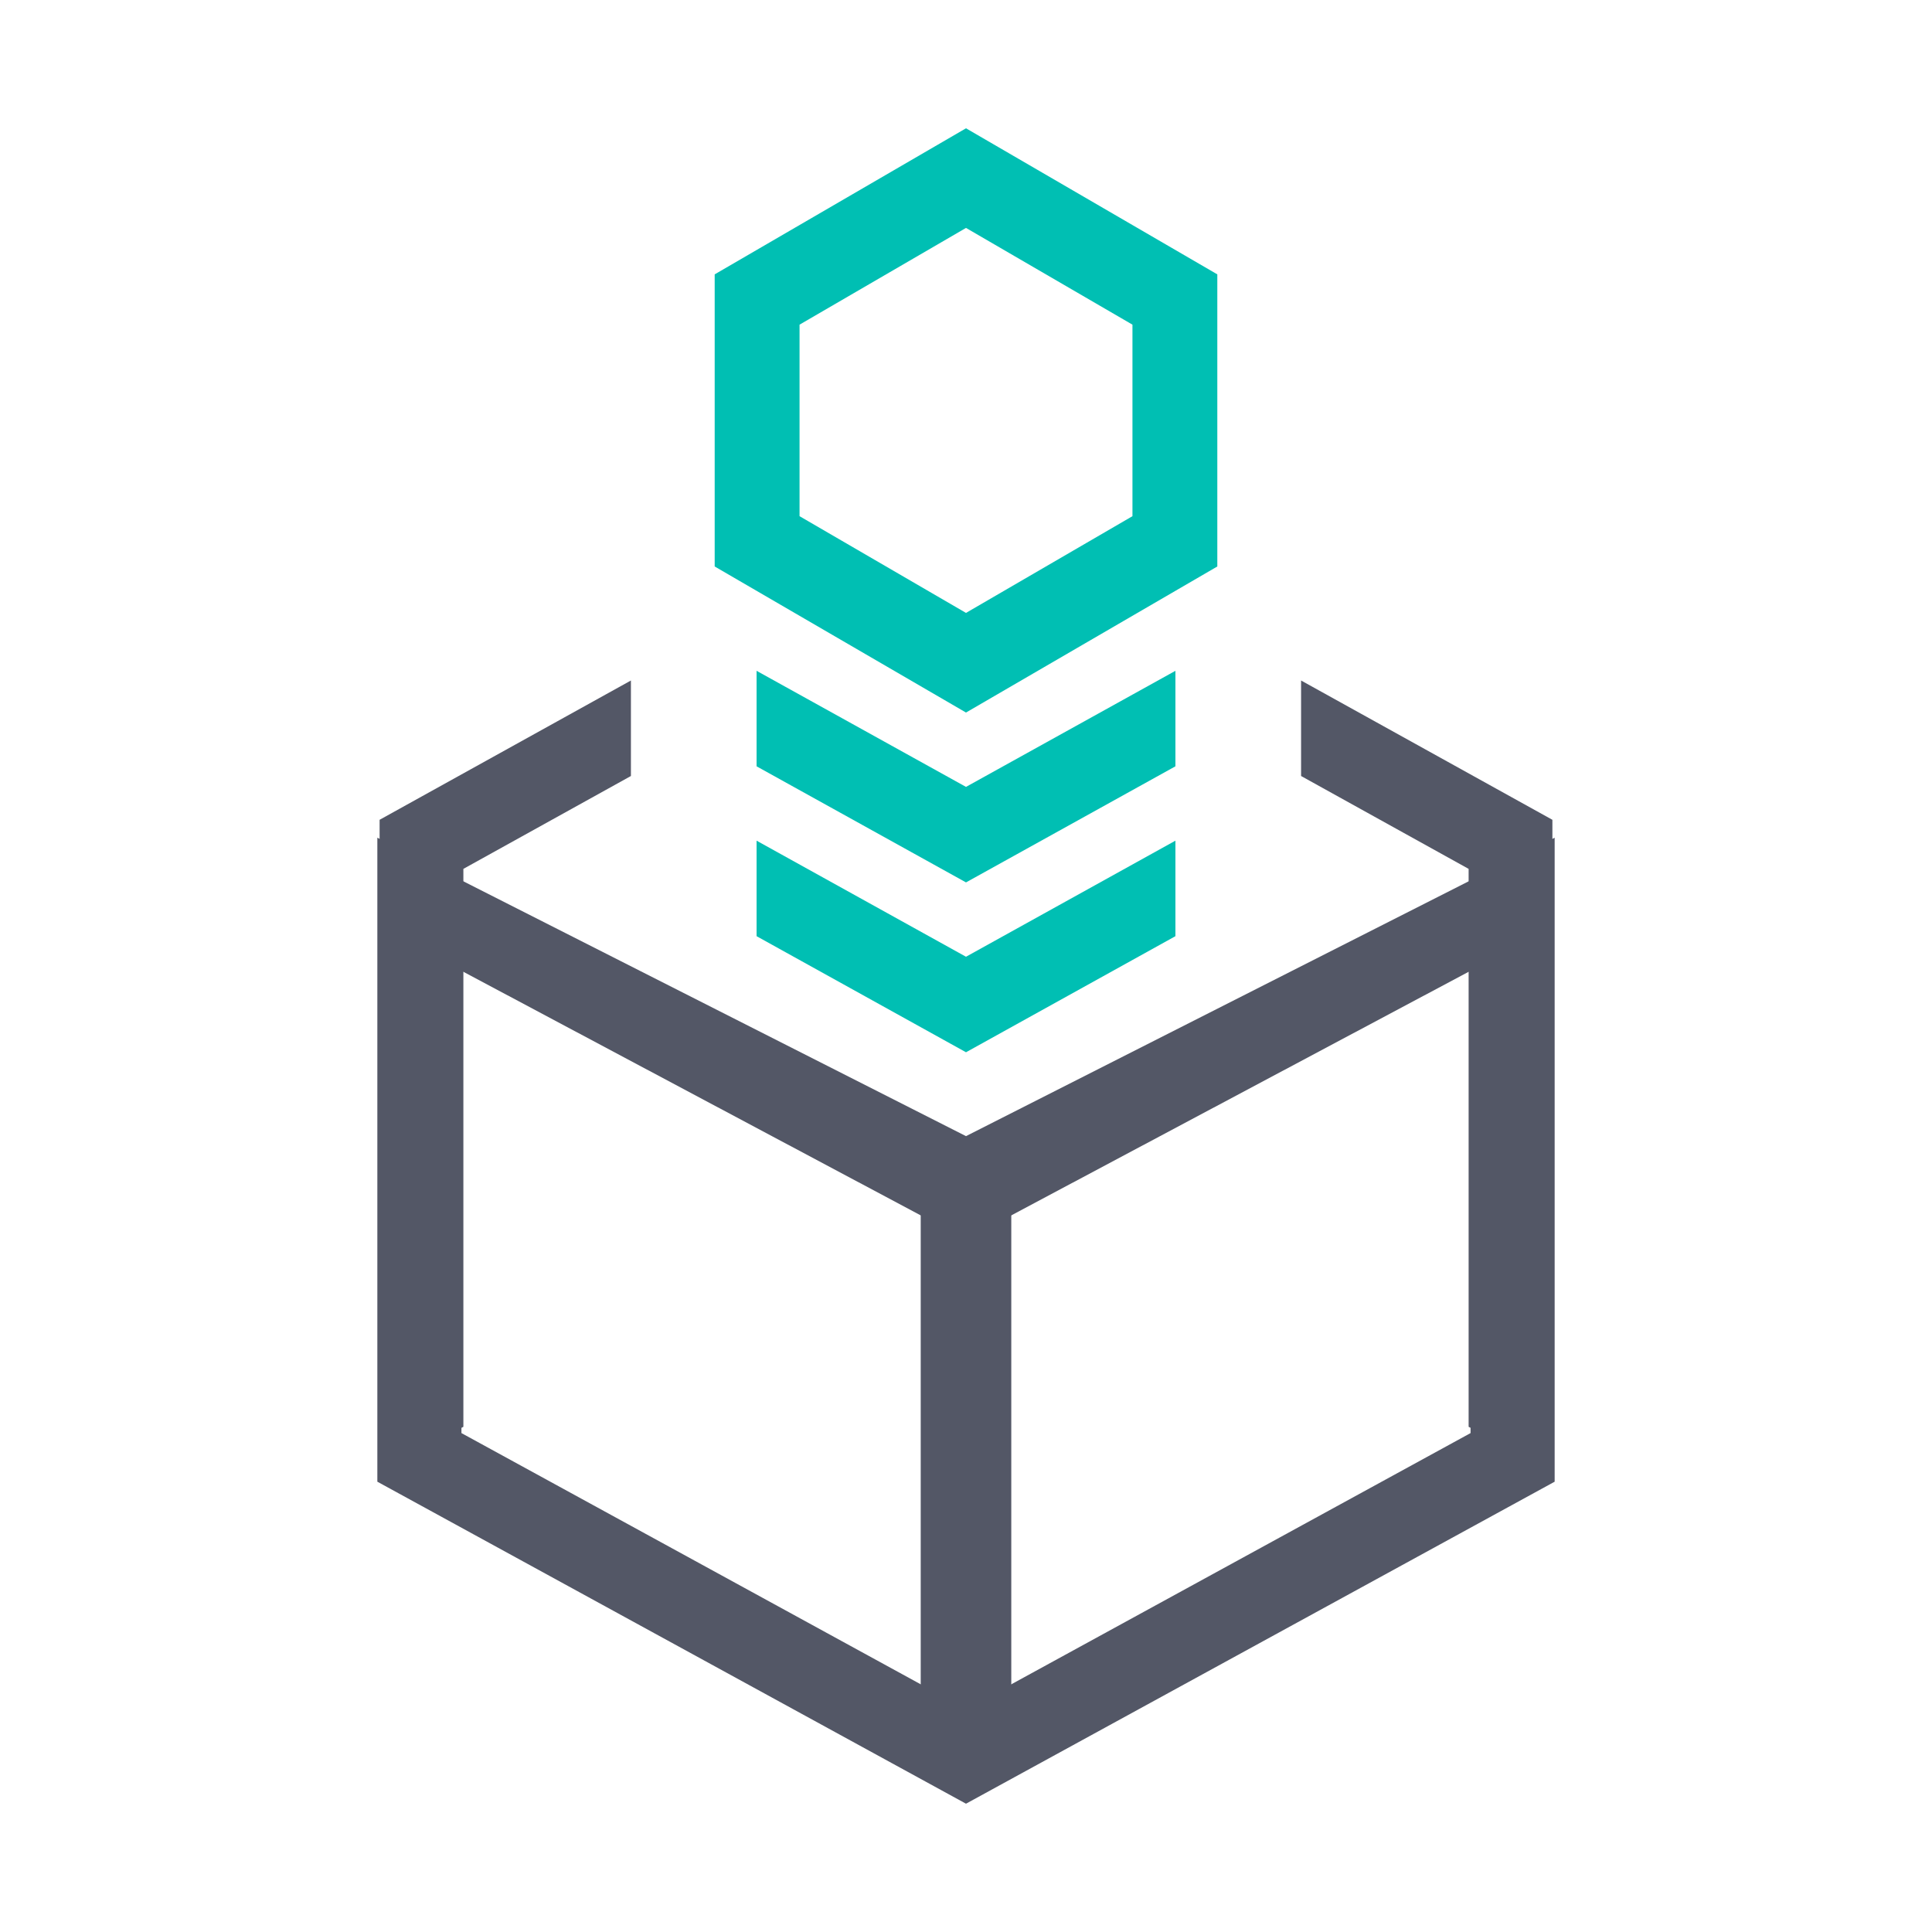
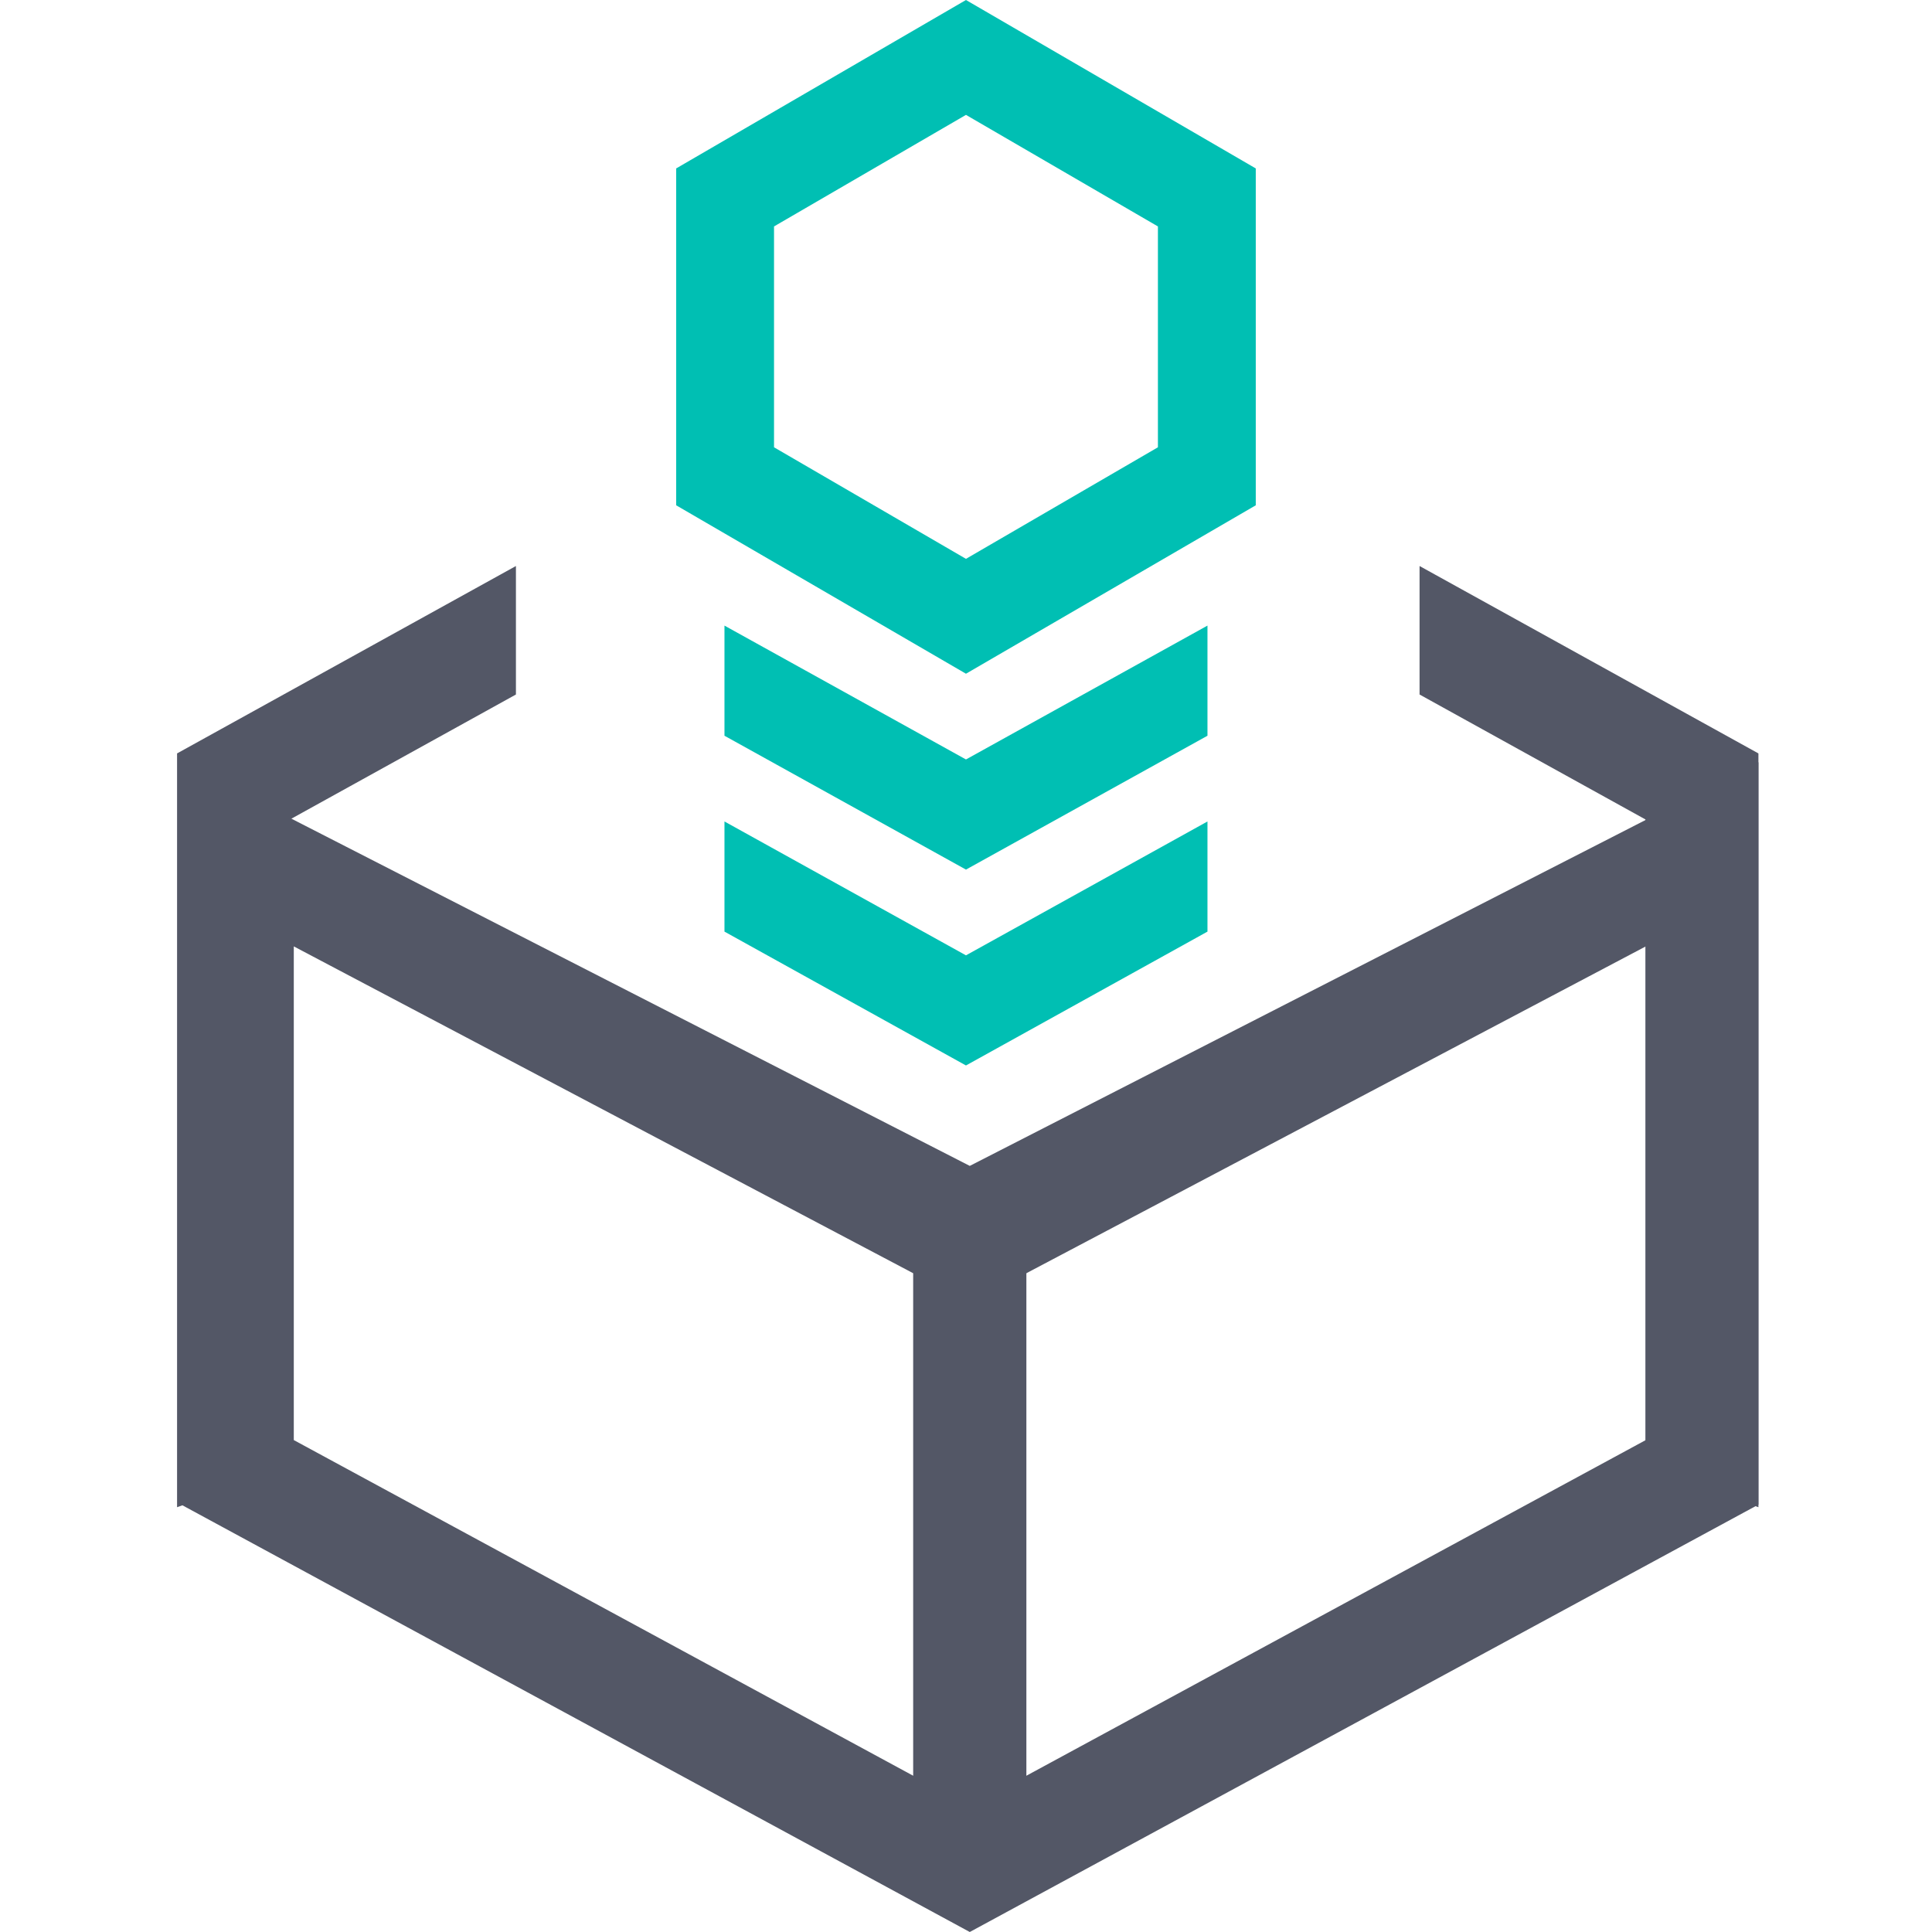
<svg xmlns="http://www.w3.org/2000/svg" width="256" height="256" viewBox="0 0 256 256" fill="none">
-   <path d="M128 150.544L50 111V196.333L128 239L206 196.333V111L128 150.544L128 164.239L194.857 128.631V189.891L128 226.462L61.143 189.891V128.631L128 164.239L128 150.544Z" fill="#535766" />
-   <path d="M100.25 124.048L128 139.43L155.75 124.049L155.75 111.393L128 126.774L100.25 111.393L100.25 124.048Z" fill="#00BFB3" />
-   <path d="M100.25 101.541L128 116.923L155.75 101.541L155.75 88.886L128 104.267L100.25 88.886L100.25 101.541Z" fill="#00BFB3" />
-   <path fill-rule="evenodd" clip-rule="evenodd" d="M128 81.215L150.056 68.397L150.056 43.019L128 30.2L105.944 43.019L105.944 68.397L128 81.215ZM94.7 75.062L128 94.415L161.3 75.062L161.3 36.354L128 17L94.7 36.354L94.7 75.062Z" fill="#00BFB3" />
-   <rect x="122" y="156" width="12" height="77" fill="#535766" />
-   <path fill-rule="evenodd" clip-rule="evenodd" d="M83.6 90.17L50.3 108.627V194.763L61.4 189.06V116.534L61.4 115.13L83.6 102.825V90.17ZM172.4 102.825L194.6 115.13V116.534V176.966V189.06L205.7 194.763V108.627L172.4 90.17V102.825Z" fill="#535766" />
+   <path d="M128.5 154.487L24 101V199.368L128.5 256L233 199.368V101L128.5 154.487L128.5 172.665L218.071 125.402V190.817L128.5 239.358L38.929 190.817V125.402L128.5 172.665L128.5 154.487Z" fill="#535766" />
+   <path d="M95.996 123.443L127.996 141.18L159.996 123.443L159.996 108.85L127.996 126.587L95.996 108.849L95.996 123.443Z" fill="#00BFB3" />
+   <path d="M95.996 97.489L127.996 115.226L159.996 97.489L159.996 82.895L127.996 100.632L95.996 82.895L95.996 97.489Z" fill="#00BFB3" />
+   <path fill-rule="evenodd" clip-rule="evenodd" d="M127.996 74.05L153.43 59.268L153.43 30.004L127.996 15.222L102.562 30.004L102.562 59.268L127.996 74.05ZM89.596 66.954L127.996 89.272L166.396 66.954L166.396 22.318L127.996 9.05302e-06L89.596 22.318L89.596 66.954Z" fill="#00BFB3" />
+   <rect x="121" y="160" width="15" height="84" fill="#535766" />
+   <path fill-rule="evenodd" clip-rule="evenodd" d="M68.363 75L23.462 99.832V199.714L38.429 194.328L38.429 175.771V108.581L68.363 92.026V75ZM188.099 92.026L218.033 108.581L218.033 110.47V194.328L233 199.714V99.832L188.099 75V92.026Z" fill="#535766" />
</svg>
